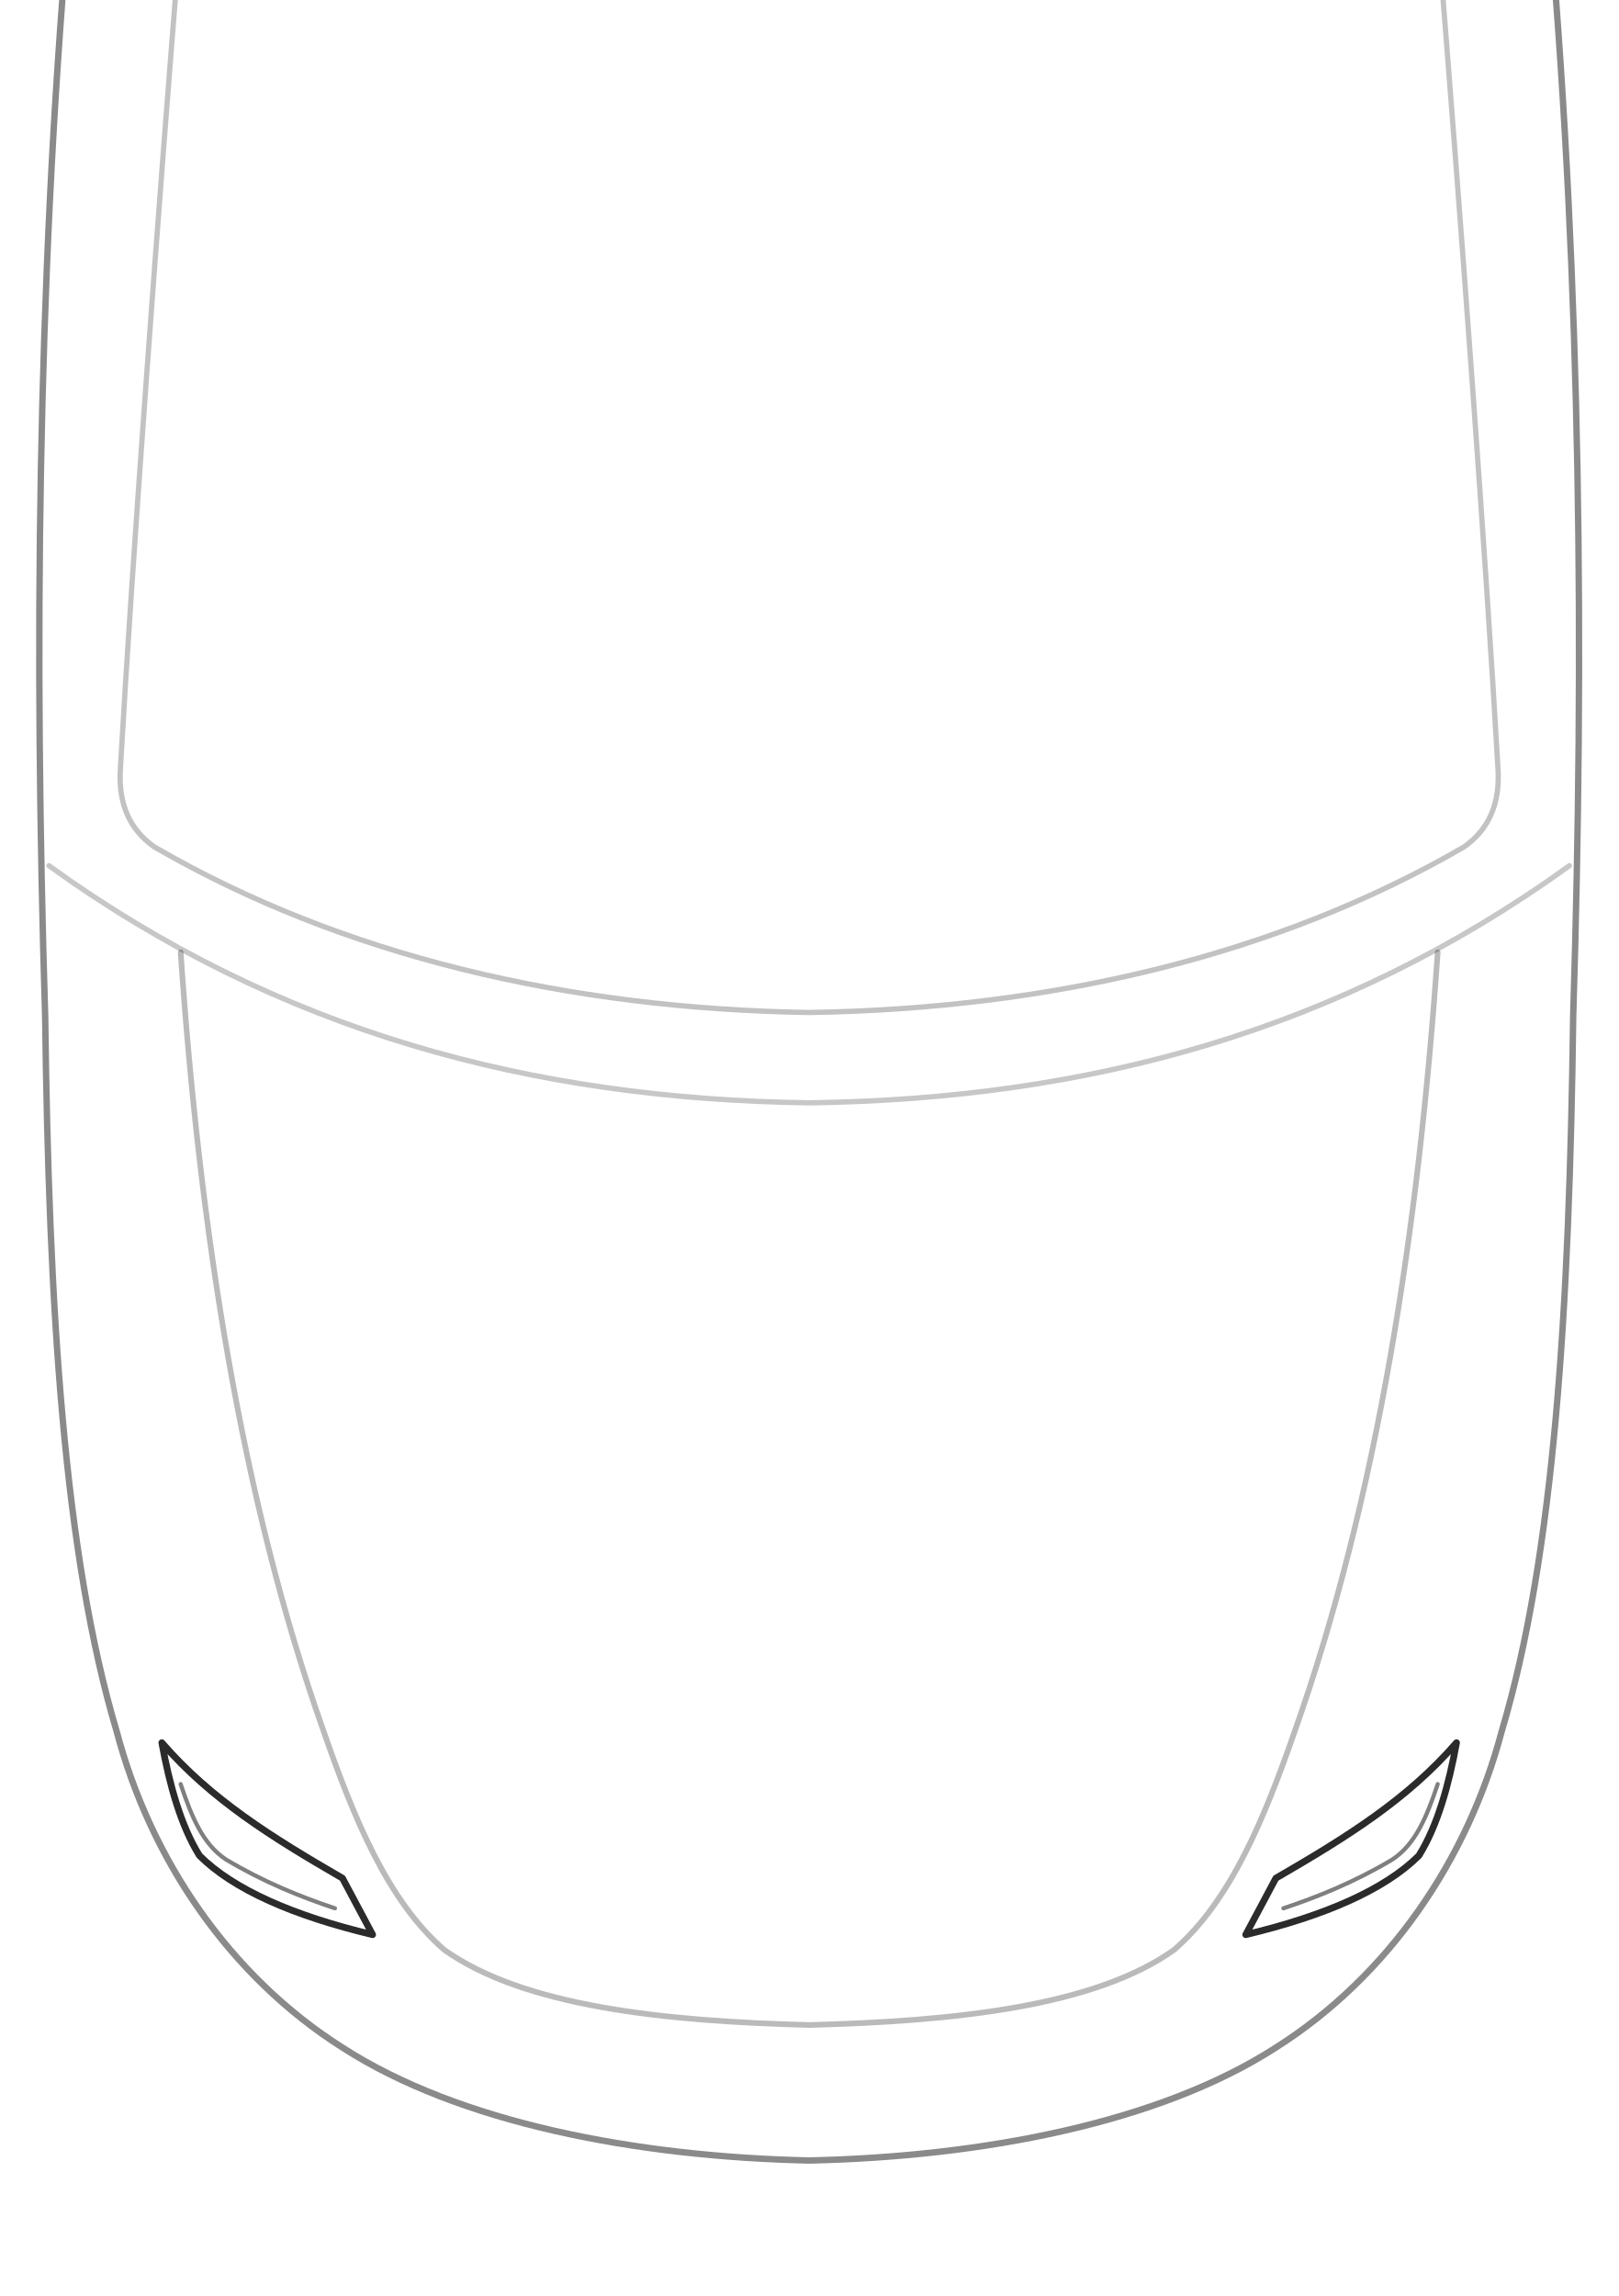
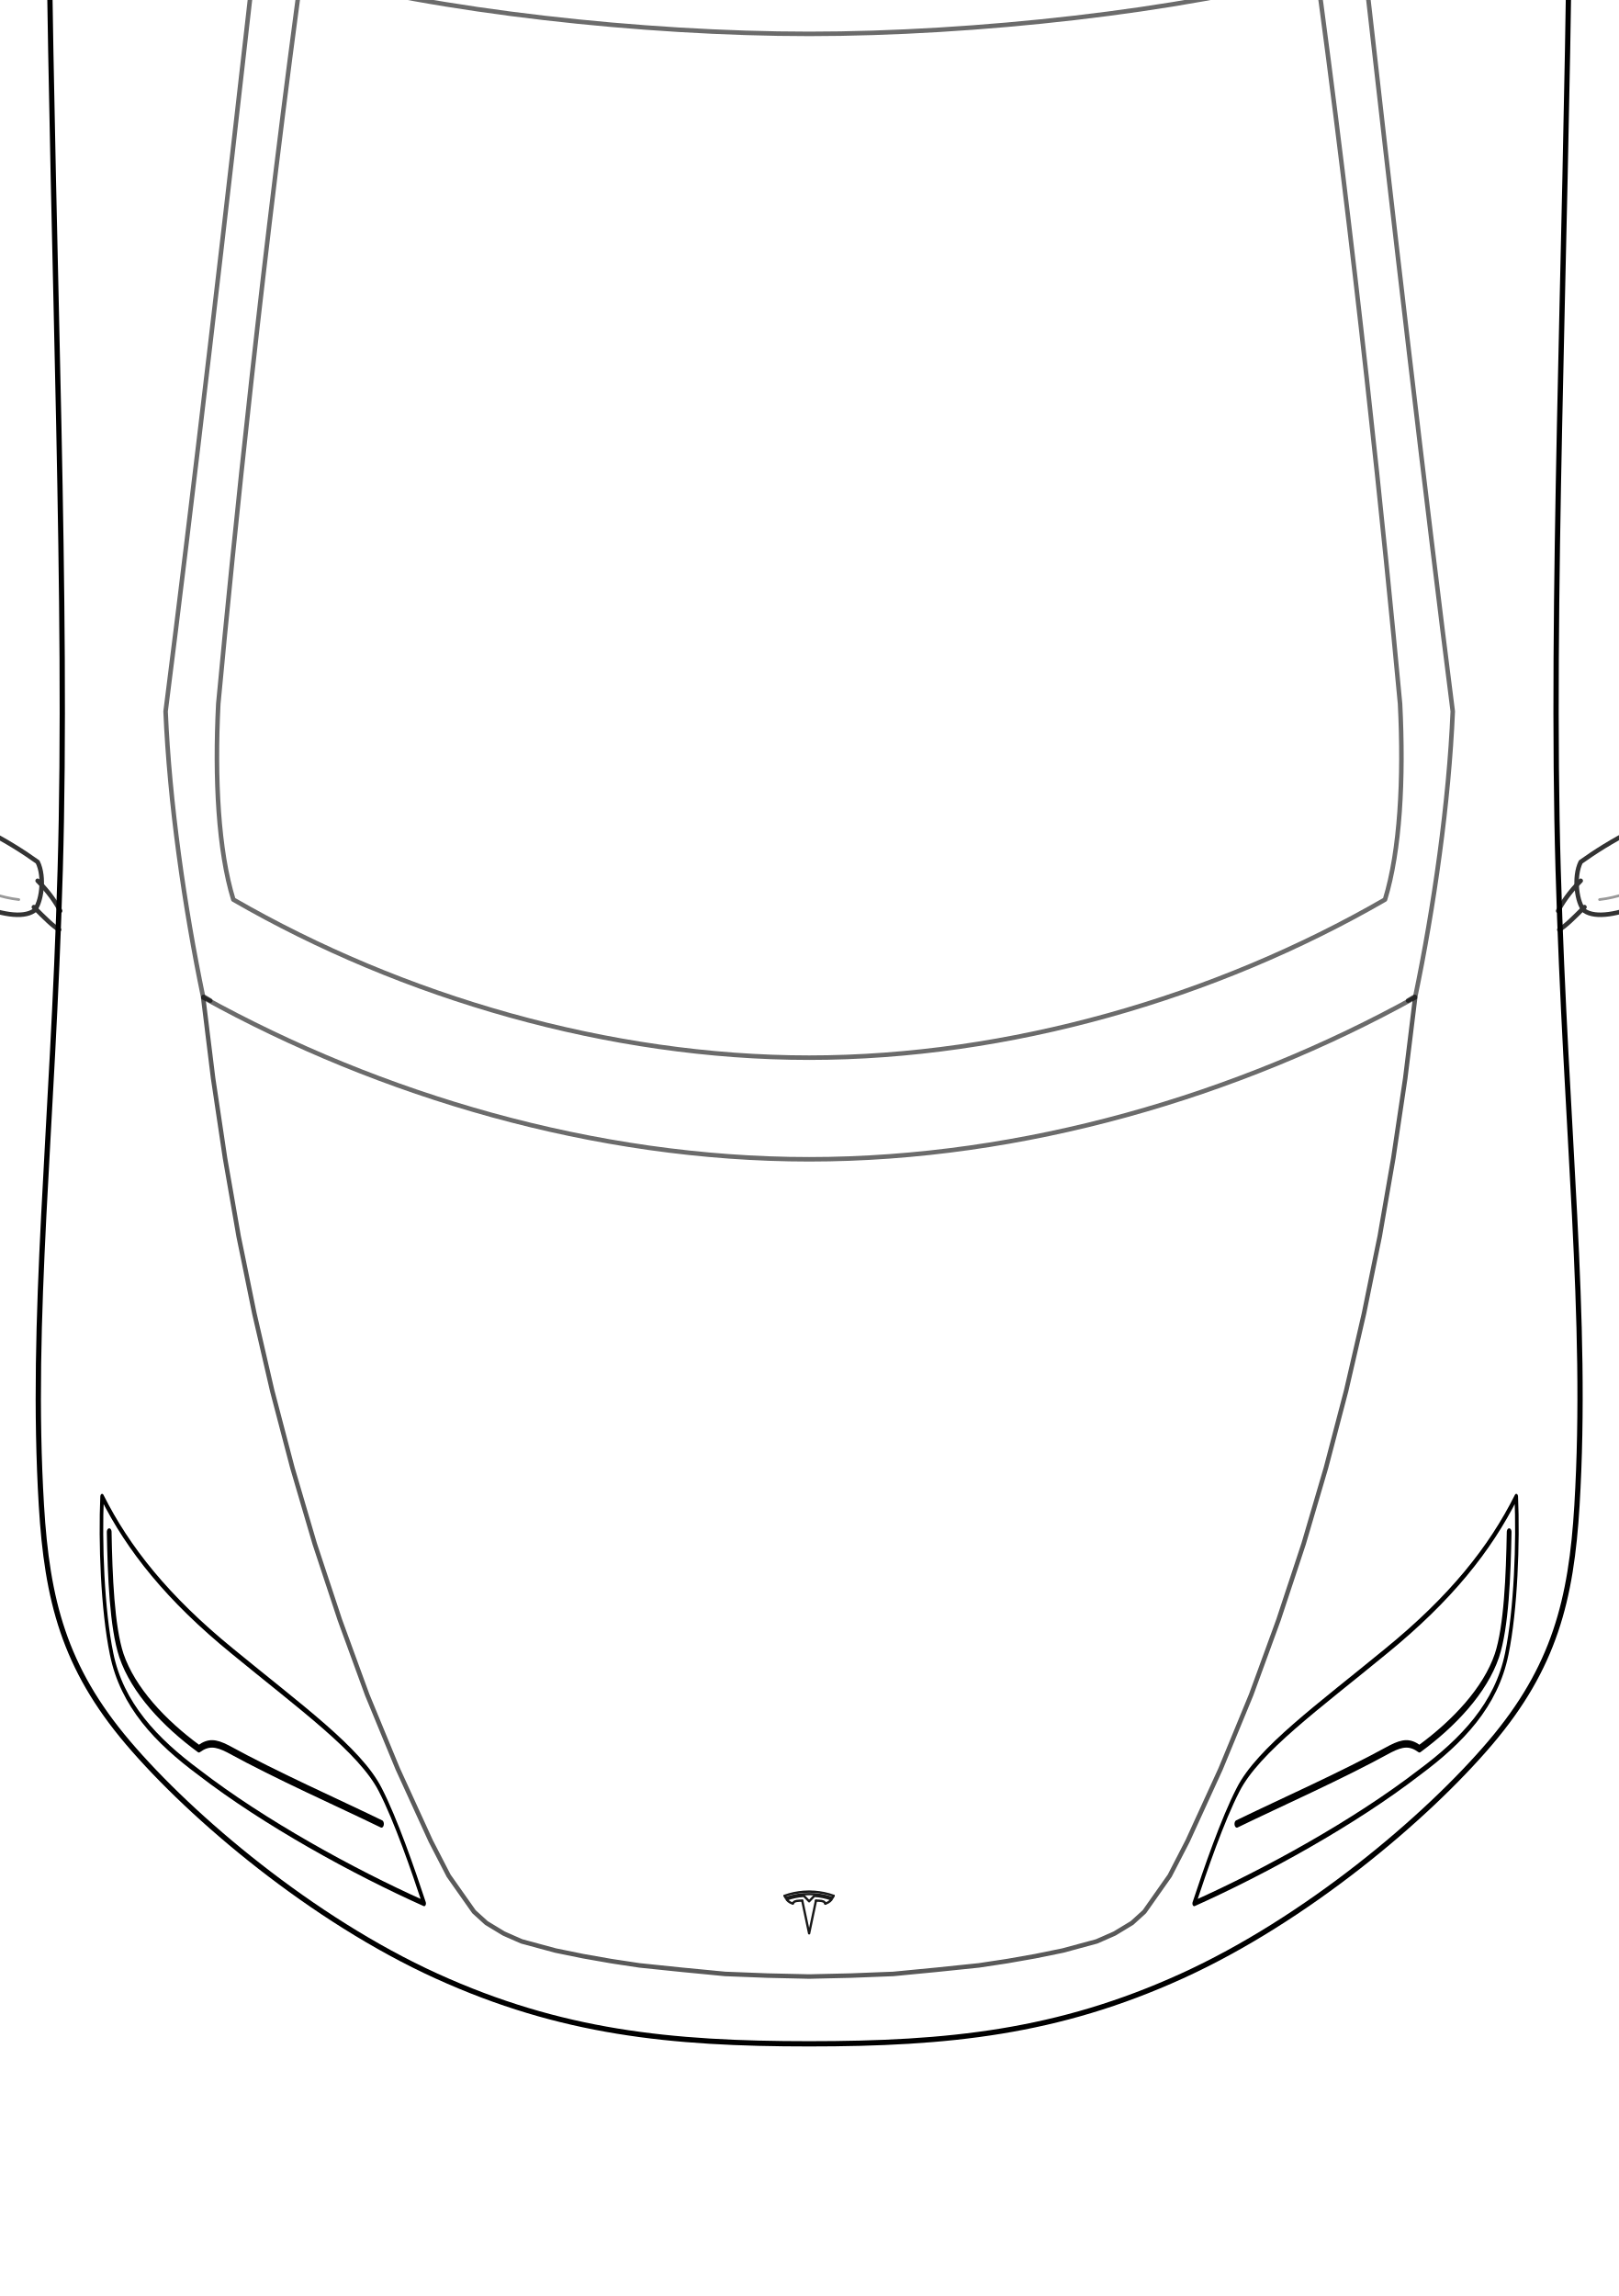
- <svg xmlns="http://www.w3.org/2000/svg" width="430" height="610" viewBox="0 0 430 610" fill="none" stroke="#000" stroke-linecap="round" stroke-linejoin="round">
-   <path opacity=".46" stroke-width="1.7" d="M18 -18 C10 76 9 173 12 270 C13 348 17 413 31 460 C40 494 61 525 91 544 C122 564 169 573 215 574 C261 573 308 564 339 544 C369 525 390 494 399 460 C413 413 417 348 418 270 C421 173 420 76 412 -18" />
-   <path opacity=".24" stroke-width="1.4" d="M48 -18 C42 56 35 151 32 204 Q31 218 41 225 C91 254 151 268 215 269 C279 268 339 254 389 225 Q399 218 398 204 C395 151 388 56 382 -18" />
-   <path opacity=".22" stroke-width="1.4" d="M13 230 C74 274 141 292 215 293 C289 292 356 274 417 230" />
-   <path opacity=".27" stroke-width="1.5" d="M48 253 C53 326 64 398 86 460 C94 483 103 505 118 518 C139 533 176 537 215 538 C254 537 291 533 312 518 C327 505 336 483 344 460 C366 398 377 326 382 253" />
-   <g id="lamp" stroke-width="1.8">
-     <path opacity=".83" d="M43 463 C56 478 72 488 91 499 L99 514 C78 509 62 502 53 493 C48 485 45 474 43 463 Z" />
-     <path opacity=".5" stroke-width="1.1" d="M48 474 C51 483 54 490 60 494 C70 500 80 504 89 507" />
-   </g>
-   <g transform="translate(430 0) scale(-1 1)" stroke-width="1.8">
-     <path opacity=".83" d="M43 463 C56 478 72 488 91 499 L99 514 C78 509 62 502 53 493 C48 485 45 474 43 463 Z" />
-     <path opacity=".5" stroke-width="1.1" d="M48 474 C51 483 54 490 60 494 C70 500 80 504 89 507" />
+ <svg xmlns="http://www.w3.org/2000/svg" viewBox="0 0 430 610">
+   <g fill="none" stroke="#000000" stroke-linecap="round" stroke-linejoin="round">
+     <path d="M 68,-14 C 60,57 51,134 44,189 C 45,213 49,241 54,265 C 101,291 158,308 215,308 C 272,308 329,291 376,265 C 381,241 385,213 386,189 C 379,134 370,57 362,-14" stroke-width="1.2" opacity="0.58" />
+     <path d="M 81,-14 C 70,66 62,144 58,187 C 57,207 58,226 62,239 C 107,265 162,281 215,281 C 268,281 323,265 368,239 C 372,226 373,207 372,187 C 368,144 360,66 349,-14" stroke-width="1.2" opacity="0.58" />
+     <path d="M 80,-7 C 116,3 171,9 215,9 C 259,9 314,3 350,-7" stroke-width="1.2" opacity="0.58" />
+     <path d="M374.12,265.83 L375.66,264.91 L375.96,264.88 L375.96,264.88 L375.99,265.23 L375.08,272.61 L374.91,274.03 L374.91,274.04 L373.37,286.53 L372.78,290.47 L370.21,307.68 L366.86,326.94 L366.61,328.41 L365.71,332.79 L365.41,334.25 L365.41,334.25 L364.77,337.38 L364.77,337.38 L362.42,348.94 L357.67,369.52 L352.30,390.00 L346.38,410.15 L342.92,420.63 L342.89,420.72 L342.81,420.95 L342.79,421.02 L342.78,421.04 L339.71,430.33 L338.58,433.44 L337.66,435.95 L336.74,438.48 L332.43,450.28 L327.71,461.73 L327.56,462.10 L324.31,469.97 L320.32,478.69 L319.07,481.43 L317.98,483.80 L315.56,489.10 L315.40,489.41 L310.79,498.35 L304.06,507.91 L300.79,510.88 L300.58,511.01 L299.41,511.72 L298.80,512.09 L296.67,513.38 L296.31,513.60 L296.15,513.69 L296.05,513.74 L296.04,513.74 L295.04,514.19 L294.45,514.44 L293.94,514.67 L291.38,515.79 L282.40,518.22 L275.04,519.72 L267.76,521.00 L266.28,521.23 L265.95,521.28 L265.59,521.33 L265.26,521.38 L264.97,521.43 L264.28,521.53 L260.12,522.16 L248.71,523.34 L240.79,524.10 L240.65,524.12 L240.47,524.13 L240.16,524.16 L239.94,524.19 L239.45,524.23 L238.22,524.35 L237.30,524.44 L236.41,524.47 L226.14,524.87 L216.54,525.09 L215.34,525.12 L214.66,525.12 L213.46,525.09 L203.86,524.87 L193.59,524.47 L192.70,524.44 L191.78,524.35 L190.55,524.23 L190.06,524.19 L189.84,524.16 L189.53,524.13 L189.35,524.12 L189.21,524.10 L181.29,523.34 L169.88,522.16 L165.72,521.53 L165.03,521.43 L164.74,521.38 L164.41,521.33 L164.05,521.28 L163.72,521.23 L162.24,521.00 L154.96,519.72 L147.60,518.22 L138.62,515.79 L136.06,514.67 L135.55,514.44 L134.96,514.19 L133.96,513.74 L133.95,513.74 L133.85,513.69 L133.69,513.60 L133.33,513.38 L131.20,512.09 L130.59,511.72 L129.42,511.01 L129.21,510.88 L125.94,507.91 L119.21,498.35 L114.60,489.41 L114.44,489.10 L112.02,483.80 L110.93,481.43 L109.68,478.69 L105.69,469.97 L102.44,462.10 L102.29,461.73 L97.57,450.28 L93.26,438.48 L92.34,435.95 L91.42,433.44 L90.29,430.33 L87.22,421.04 L87.21,421.02 L87.19,420.95 L87.11,420.72 L87.08,420.63 L83.62,410.15 L77.70,390.00 L72.33,369.52 L67.58,348.94 L65.23,337.38 L65.23,337.38 L64.59,334.25 L64.59,334.25 L64.29,332.79 L63.39,328.41 L63.14,326.94 L59.79,307.68 L57.22,290.47 L56.63,286.53 L55.09,274.04 L55.09,274.03 L54.92,272.61 L54.01,265.23 L54.04,264.88 L54.04,264.88 L54.34,264.91 L55.88,265.83" stroke-width="1.2" opacity="0.65" />
+     <path d="M 13,-20 C 14,70 18,161 16,231 C 14,301 8,350 11,400 C 12.5,425 17,443 34,463 C 51,483 83,510 116,525 C 149,540 178,543 215,543 C 252,543 281,540 314,525 C 347,510 379,483 396,463 C 413,443 417.5,425 419,400 C 422,350 416,301 414,231 C 412,161 416,70 417,-20" stroke-width="1.4" />
+     <g stroke-width="1.2" opacity="0.8">
+       <path d="M 10,229 C 3,224 -10,216 -22,215 C -28,214.5 -31,217 -30,221 C -28,227 -18,235 -7,240 C 0,243 6,244 9,242 C 11,240 12,233 10,229 Z" />
+       <path d="M 10,234 C 13,237 15,240 16,242 M 9,241 C 12,244 14,246 15.7,247" />
+       <path d="M -25,223 C -16,232 -4,238 5,239" stroke-width="0.7" opacity="0.5" />
+     </g>
+     <g transform="translate(430 0) scale(-1 1)">
+       <g stroke-width="1.2" opacity="0.8">
+         <path d="M 10,229 C 3,224 -10,216 -22,215 C -28,214.5 -31,217 -30,221 C -28,227 -18,235 -7,240 C 0,243 6,244 9,242 C 11,240 12,233 10,229 Z" />
+         <path d="M 10,234 C 13,237 15,240 16,242 M 9,241 C 12,244 14,246 15.7,247" />
+         <path d="M -25,223 C -16,232 -4,238 5,239" stroke-width="0.7" opacity="0.5" />
+       </g>
+     </g>
+     <g transform="matrix(0.105 0 0 0.165 269 344)">
+       <path d="M 460,980 C 488,926 532,845 571,797 C 622,733 775,663 945,574 C 1109,489 1209,409 1275,325 C 1280,398 1274,507 1251,578 C 1225,660 1138,718 1030,769 C 865,850 639,929 460,980 Z" stroke-width="9" />
+       <path d="M 568,852 C 681,817 831,775 957,731 C 988,721 1006,720 1030,731 C 1118,690 1196,637 1226,581 C 1250,535 1255,452 1257,382" stroke-width="12" />
+     </g>
+     <g transform="translate(430 0) scale(-1 1)">
+       <g transform="matrix(0.105 0 0 0.165 269 344)">
+         <path d="M 460,980 C 488,926 532,845 571,797 C 622,733 775,663 945,574 C 1109,489 1209,409 1275,325 C 1280,398 1274,507 1251,578 C 1225,660 1138,718 1030,769 C 865,850 639,929 460,980 Z" stroke-width="9" />
+         <path d="M 568,852 C 681,817 831,775 957,731 C 988,721 1006,720 1030,731 C 1118,690 1196,637 1226,581 C 1250,535 1255,452 1257,382" stroke-width="12" />
+       </g>
+     </g>
+     <g transform="translate(215 508) scale(0.72) translate(-215 -510)" opacity="0.9">
+       <path d="M205.93,503.99 L205.97,504.07 L206.37,504.82 L207.98,504.32 L209.70,503.88 L211.05,503.65 L211.06,503.65 L211.34,503.60 L213.03,503.42 L213.06,503.42 L214.05,503.39 L214.98,503.36 L215.50,503.38 L215.90,503.39 L215.91,503.39 L216.88,503.42 L216.92,503.42 L218.61,503.60 L220.25,503.88 L221.97,504.32 L223.58,504.82 L223.98,504.07 L224.02,503.99" stroke-width="0.85" opacity="1" />
+       <path d="M206.76,505.37 L206.80,505.45 L207.27,505.97 L207.98,506.46 L208.98,506.90 L209.28,506.38 L209.68,506.09 L210.39,505.89 L211.52,505.79 L212.13,505.79 L212.39,505.78 L212.44,505.78 L212.45,505.78" stroke-width="0.85" opacity="1" />
+       <path d="M217.50,505.78 L217.51,505.78 L218.43,505.79 L219.56,505.89 L220.27,506.09 L220.68,506.38 L220.92,506.82 L220.95,506.86 L220.97,506.90" stroke-width="0.85" opacity="1" />
+       <path d="M220.95,506.86 L220.97,506.90 L221.96,506.46 L222.68,505.97 L223.15,505.45 L223.19,505.37" stroke-width="0.85" opacity="1" />
+       <path d="M223.19,505.37 L222.33,505.03 L221.67,504.82 L220.12,504.44 L218.54,504.17 L216.90,504.02 L216.88,504.04 L216.57,504.36 L216.38,504.56 L215.49,505.49 L215.31,505.68 L214.98,506.02 L214.43,505.45 L214.07,505.08 L213.06,504.04 L213.05,504.02 L211.41,504.17 L211.38,504.17 L211.14,504.21 L209.83,504.44 L208.28,504.82 L207.62,505.03 L206.76,505.37" stroke-width="0.85" opacity="1" />
+       <path d="M224.02,503.99 L222.31,503.44 L220.51,503.00 L218.76,502.70 L216.99,502.51 L216.88,502.51 L216.12,502.48 L215.89,502.47 L215.89,502.47 L215.49,502.45 L214.98,502.43 L214.05,502.47 L213.06,502.51 L212.96,502.51 L211.19,502.70 L211.10,502.72 L211.04,502.73 L211.04,502.73 L209.44,503.00 L207.64,503.44 L205.93,503.99" stroke-width="0.85" opacity="1" />
+       <path d="M212.44,505.78 L212.47,505.90 L212.60,506.52 L212.99,508.38 L213.05,508.70 L213.06,508.74 L213.24,509.57 L213.35,510.10 L214.50,515.60 L214.98,517.85 L215.45,515.60 L216.60,510.10 L216.72,509.56 L216.88,508.77 L216.91,508.64 L216.97,508.33 L217.51,505.78" stroke-width="0.85" opacity="1" />
+     </g>
  </g>
</svg>
